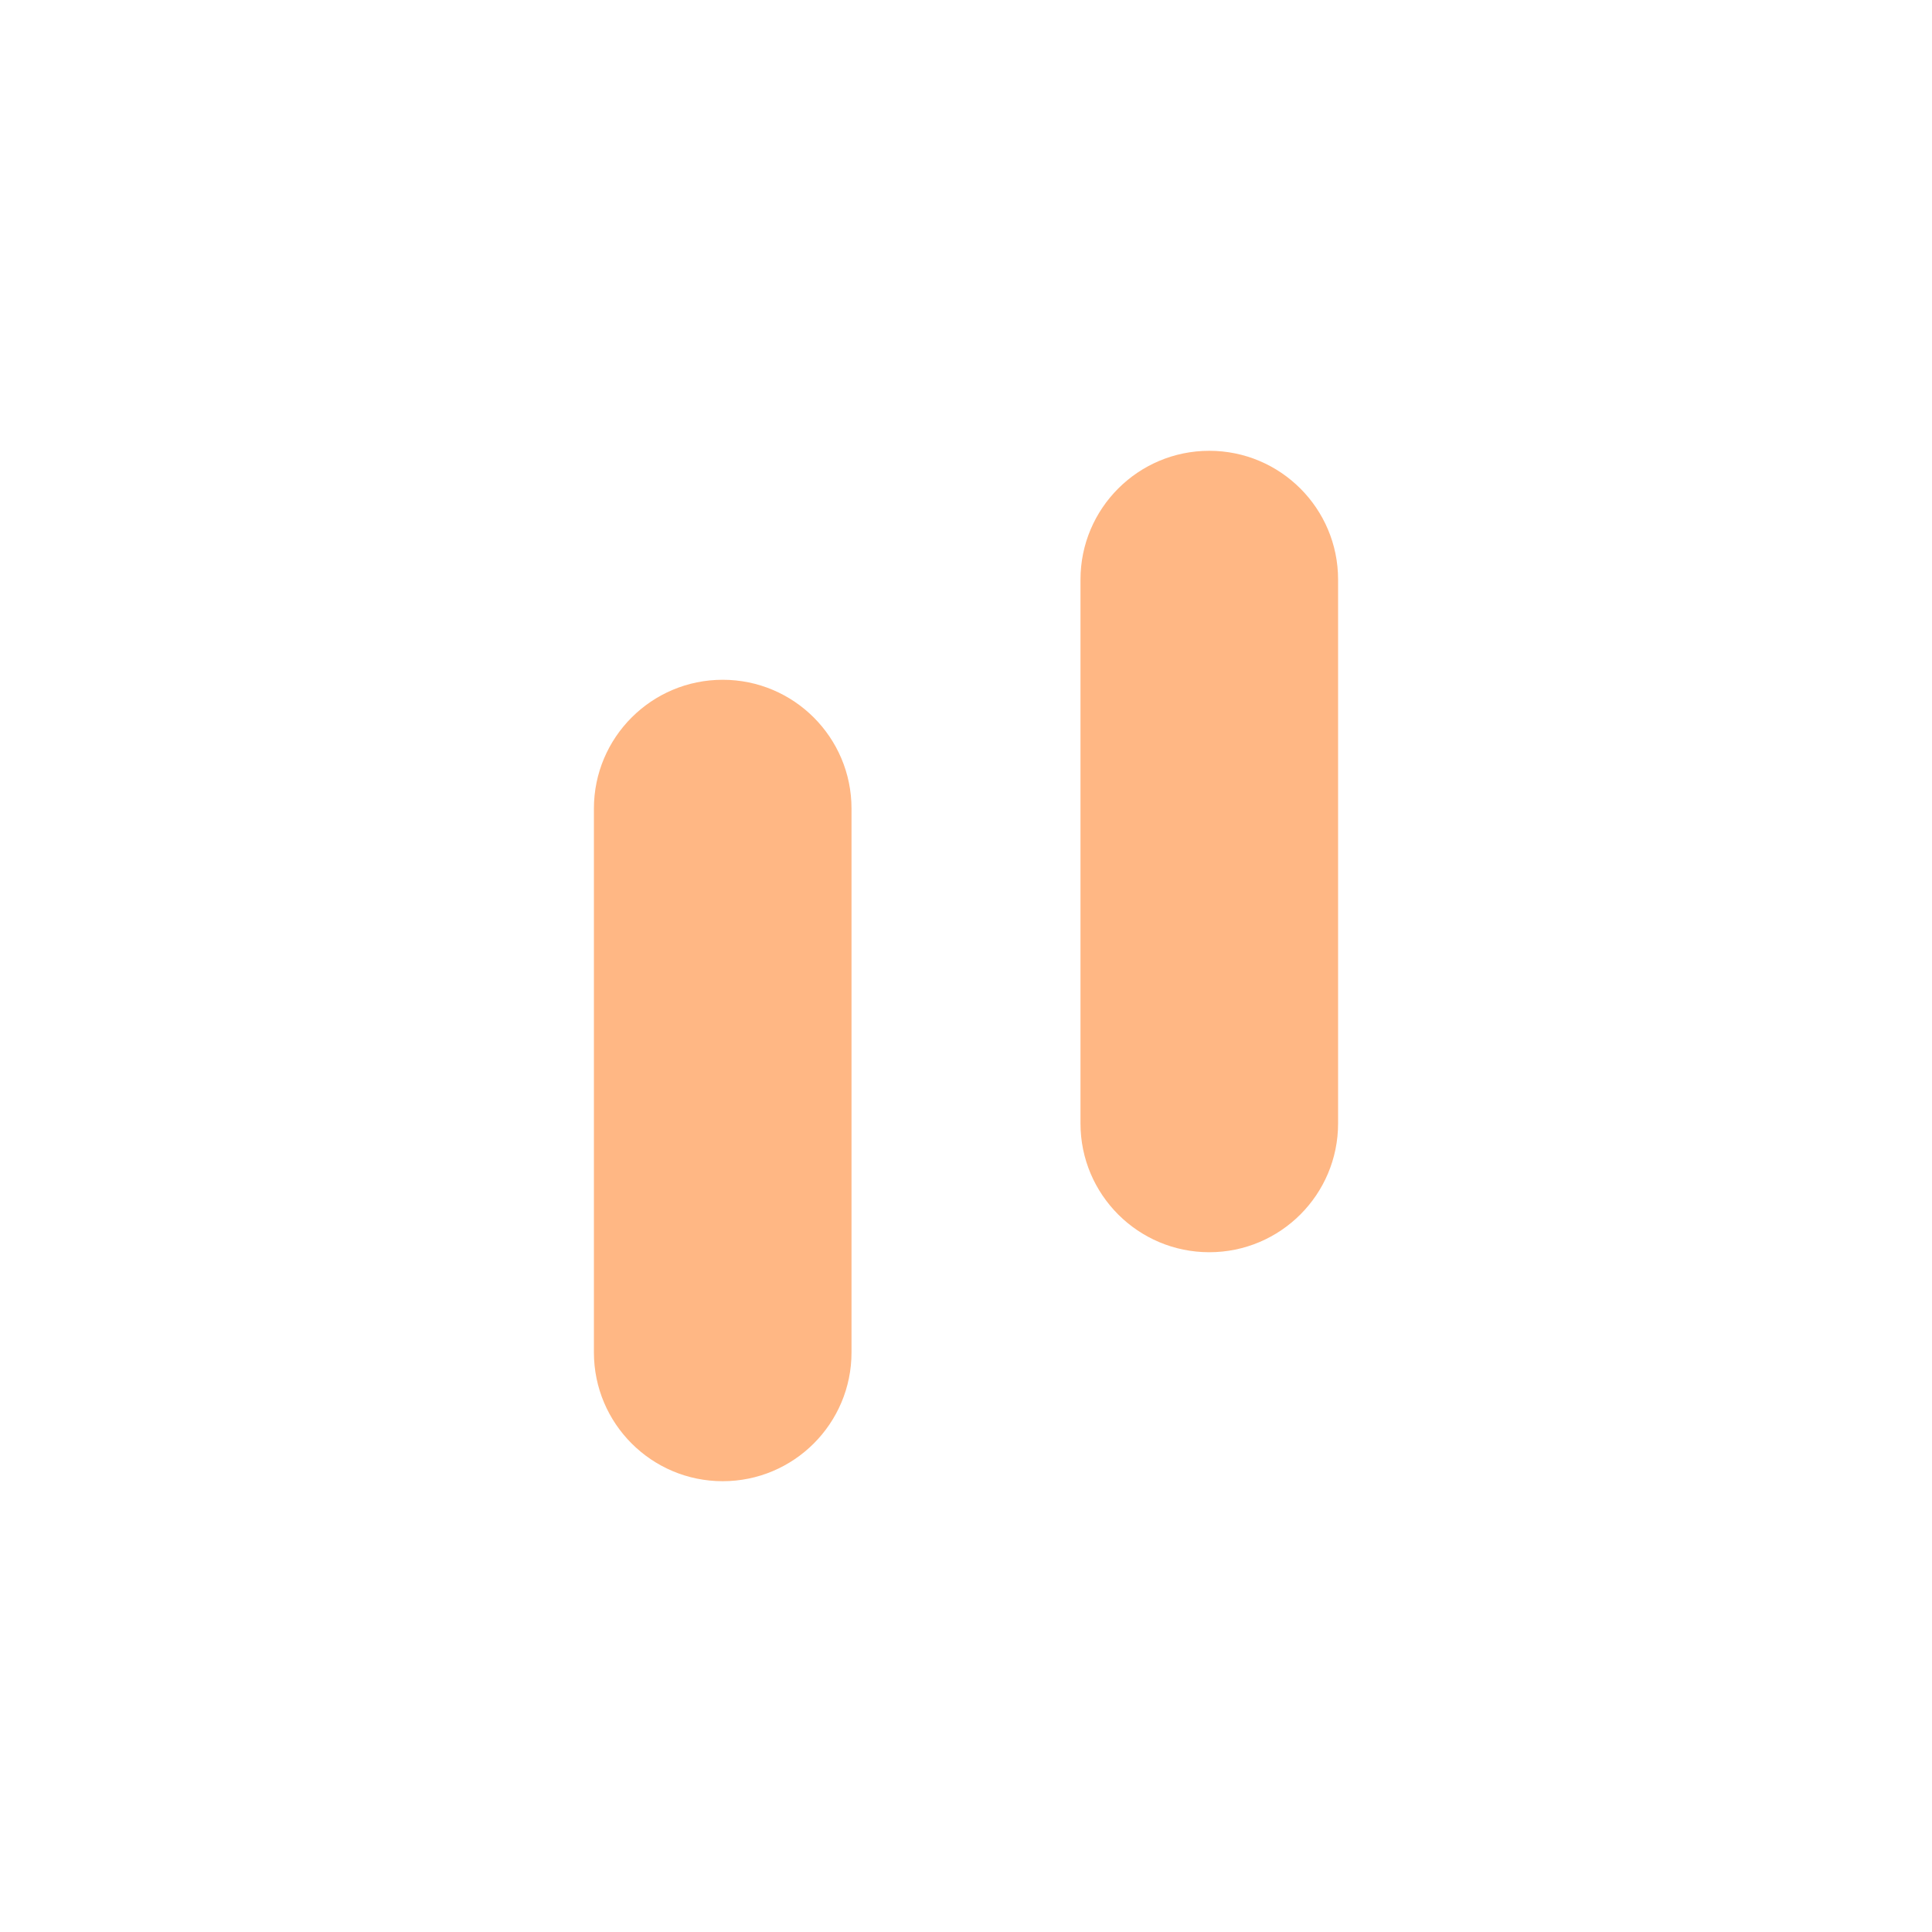
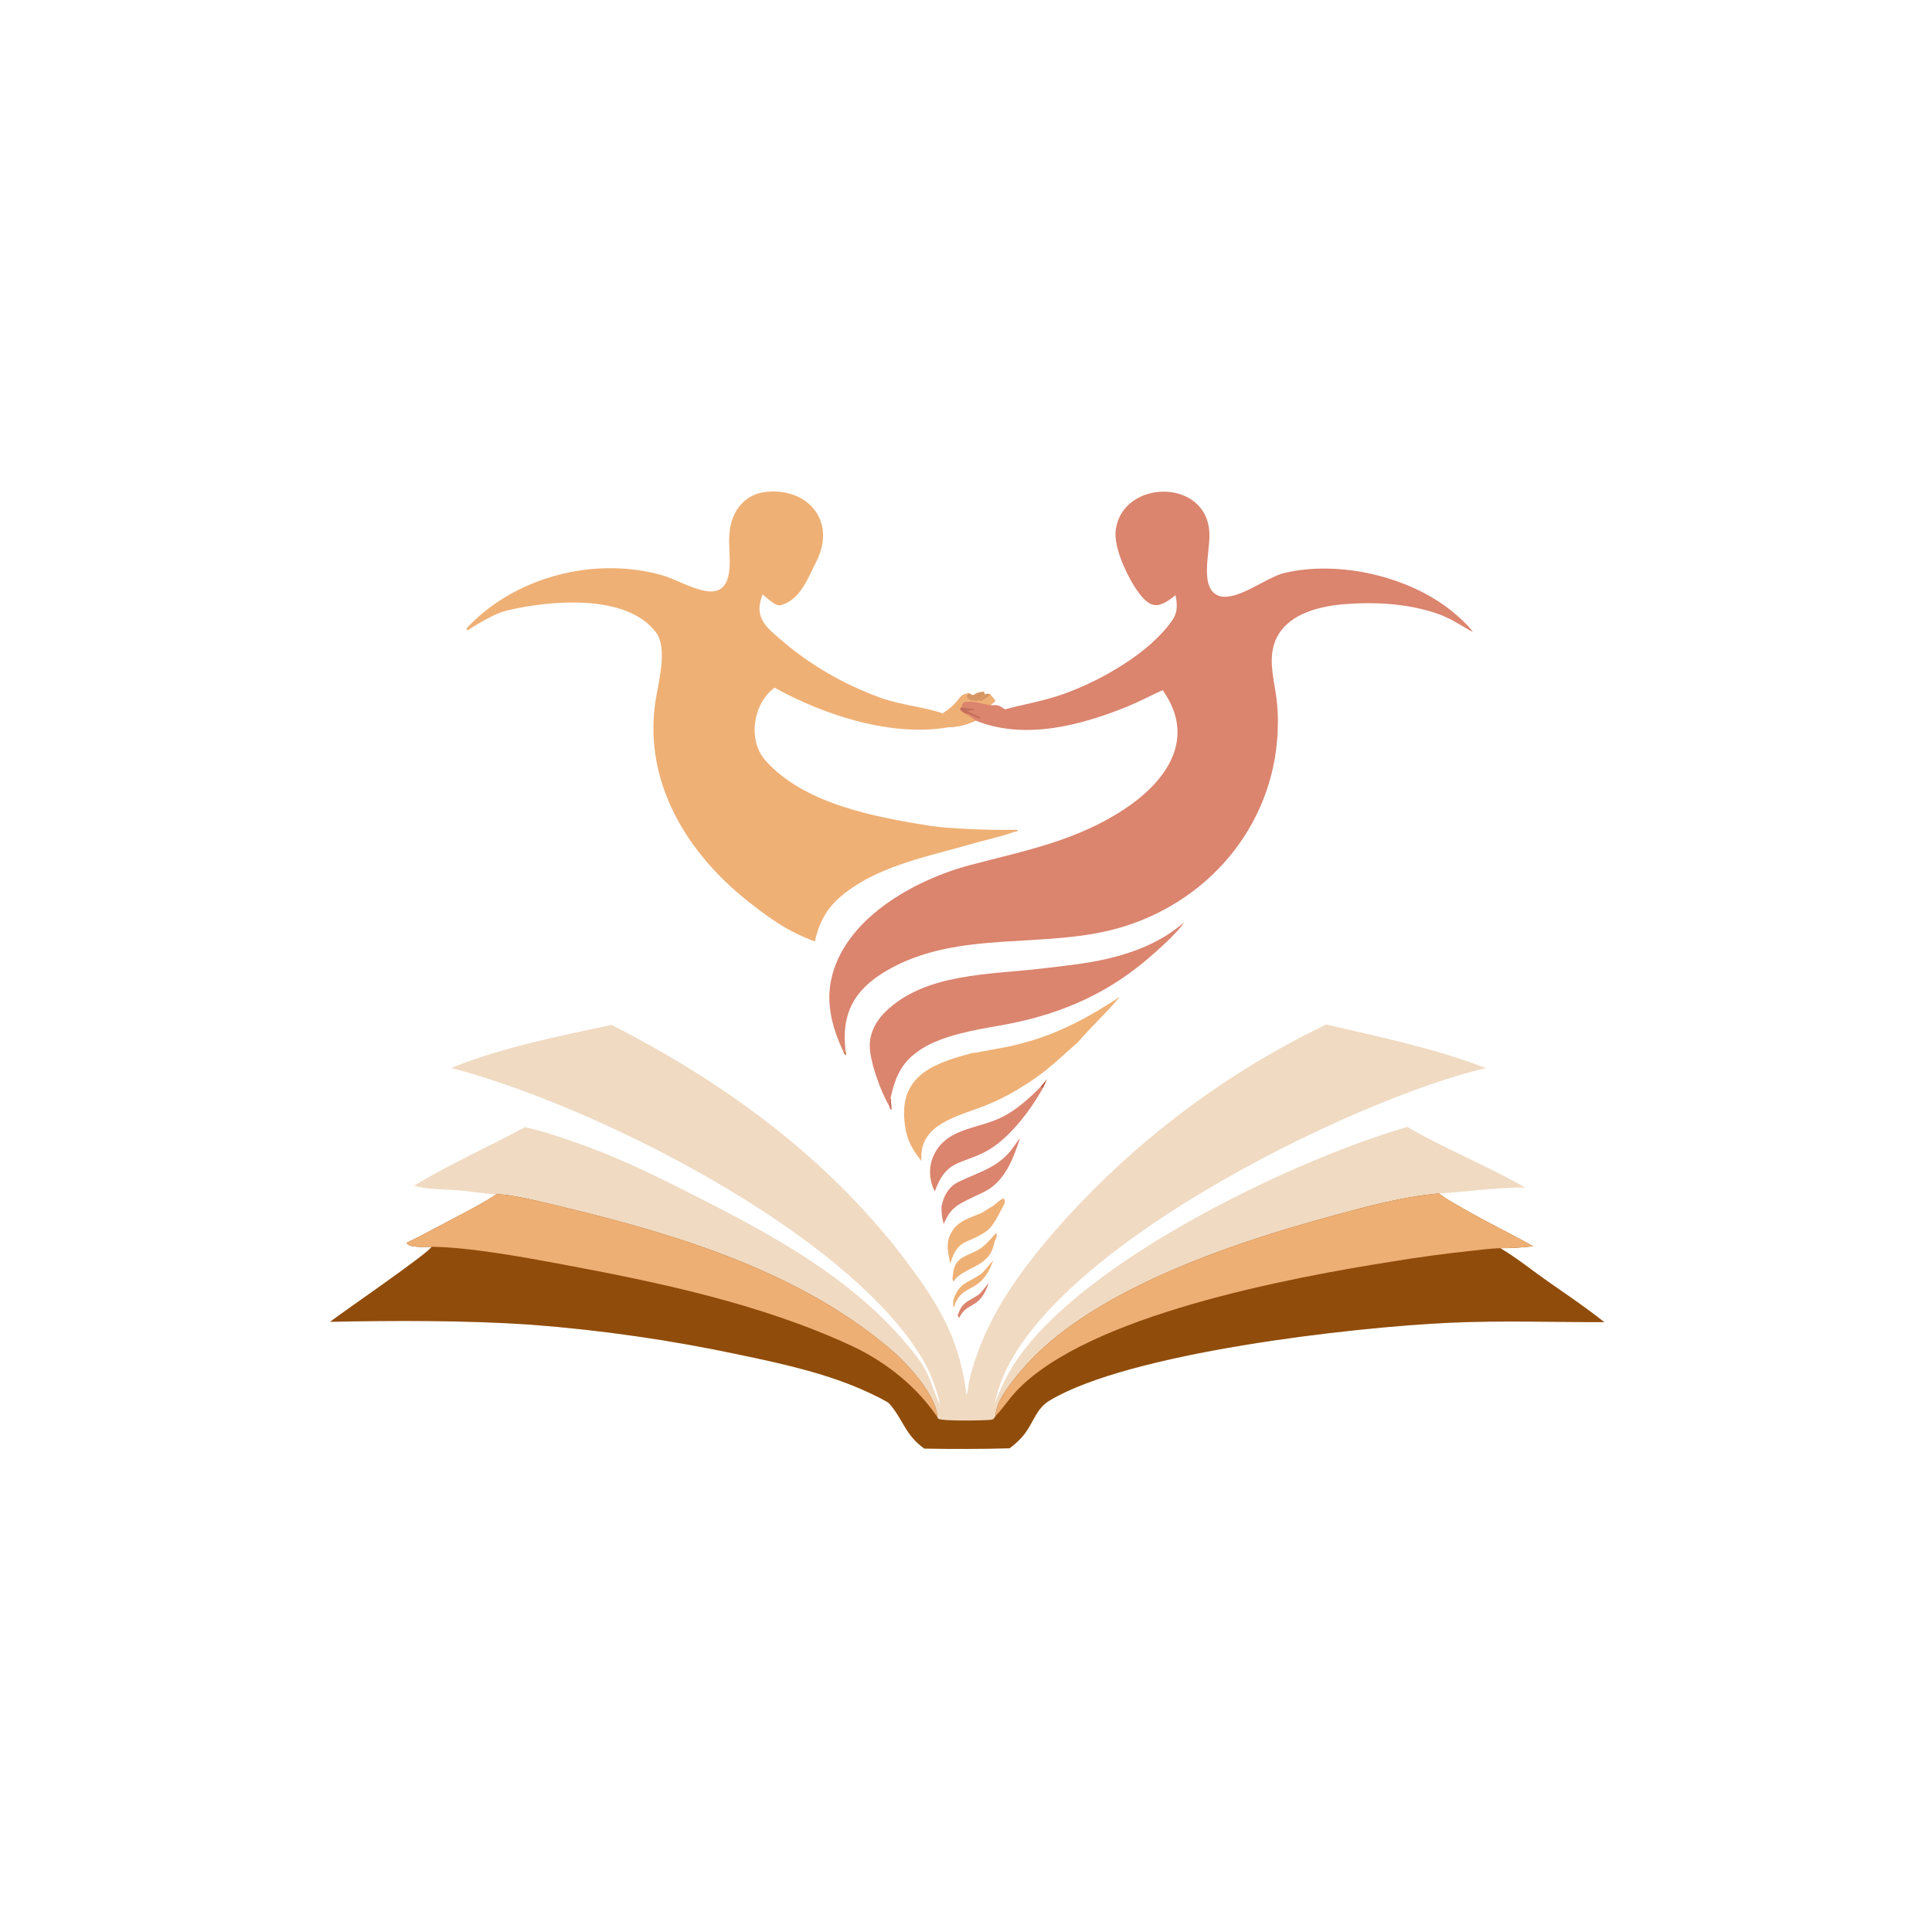
- <svg xmlns="http://www.w3.org/2000/svg" viewBox="0 0 108 108">
-   <g transform="translate(54 54) scale(0.8) translate(-64 -64)" fill="#FFB784">
-     <rect x="38" y="44" width="18" height="56" rx="9" />
-     <rect x="72" y="28" width="18" height="56" rx="9" />
+ <svg xmlns="http://www.w3.org/2000/svg" viewBox="0 0 108 108" width="108" height="108">
+   <g transform="translate(54 54) scale(0.8) translate(-54 -54) scale(0.05273438)">
+     <path fill="rgb(240,218,194)" d="M 1501.301 1101.561C 1576.354 1119.073 1640.462 1131.8 1713.106 1159.311C 1543.761 1197.459 1098.129 1411.068 1062.379 1602.941C 1067.681 1589.686 1073.302 1576.497 1080.243 1563.99C 1158.717 1422.398 1458.918 1280.179 1608.683 1237.312C 1657.655 1265.648 1716.208 1289.54 1764.971 1317.546C 1723.501 1317.491 1690.402 1323.002 1650.736 1325.433C 1660.471 1333.21 1674.43 1340.492 1685.364 1346.817C 1714.833 1363.834 1745.732 1378.552 1775.344 1395.327C 1762.804 1396.812 1744.698 1398.187 1732.026 1397.879C 1754.103 1410.958 1774.695 1427.821 1795.727 1442.484C 1821.192 1460.238 1845.425 1476.496 1869.757 1495.9C 1801.854 1495.988 1733.588 1493.623 1665.751 1496.681C 1533.993 1502.632 1239.094 1536.633 1134.396 1600.015C 1118.105 1609.882 1113.947 1626.547 1103.607 1641.265C 1097.392 1650.12 1090.385 1656.489 1081.838 1663.056C 1044.13 1664.068 1006.411 1664.189 968.692 1663.43C 943.061 1644.895 941.716 1626.47 922.744 1604.173C 919.907 1600.829 901.576 1592.271 896.32 1589.785C 843.084 1564.606 781.145 1550.966 723.543 1539.009C 632.711 1519.66 540.69 1506.405 448.091 1499.332C 363.601 1493.48 266.751 1493.689 181.44 1495.46C 198.231 1482.337 313.364 1403.577 315.779 1396.031C 309.623 1395.998 283.863 1397.945 283.025 1390.63C 300.222 1382.501 320.267 1371.622 337.233 1362.668C 357.26 1352.108 383.058 1339.029 401.686 1326.566C 392.714 1326.368 368.865 1322.969 358.339 1321.858C 338.748 1319.801 310.002 1320.571 292.532 1315.082C 338.851 1287.142 391.405 1263.525 439.425 1237.686C 460.498 1241.415 500.824 1255.473 521.237 1262.964C 574.972 1282.698 625.845 1308.504 676.734 1334.431C 781.341 1387.737 886.429 1447.005 959.065 1541.957C 976.361 1564.573 978.164 1581.205 989.24 1605.031L 989.843 1606.296C 985.52 1585.583 977.423 1563.462 966.622 1545.224C 866.7 1376.528 529.406 1207.59 341.883 1159.146C 407.461 1132.328 484.943 1116.851 554.217 1102.012C 709.71 1181.157 850.682 1285.393 954.181 1427.777C 993.365 1481.688 1016.498 1525.072 1024.627 1592.271C 1026.53 1590.434 1027.113 1578.433 1028.103 1574.22C 1045.34 1501.18 1084.907 1442.517 1132.834 1385.526C 1234.496 1266.209 1360.006 1169.475 1501.301 1101.561Z" />
+     <path fill="rgb(144,76,11)" d="M 1063.028 1620.398C 1063.721 1599.685 1084.885 1574.77 1097.447 1559.832C 1185.832 1454.771 1375.538 1391.73 1504.766 1356.387C 1552.286 1343.396 1601.533 1329.701 1650.736 1325.433C 1660.471 1333.21 1674.43 1340.492 1685.364 1346.817C 1714.833 1363.834 1745.732 1378.552 1775.344 1395.327C 1762.804 1396.812 1744.698 1398.187 1732.026 1397.879C 1754.103 1410.958 1774.695 1427.821 1795.727 1442.484C 1821.192 1460.238 1845.425 1476.496 1869.757 1495.9C 1801.854 1495.988 1733.588 1493.623 1665.751 1496.681C 1533.993 1502.632 1239.094 1536.633 1134.396 1600.015C 1118.105 1609.882 1113.947 1626.547 1103.607 1641.265C 1097.392 1650.12 1090.385 1656.489 1081.838 1663.056C 1044.13 1664.068 1006.411 1664.189 968.692 1663.43C 943.061 1644.895 941.716 1626.47 922.744 1604.173C 919.907 1600.829 901.576 1592.271 896.32 1589.785C 843.084 1564.606 781.145 1550.966 723.543 1539.009C 632.711 1519.66 540.69 1506.405 448.091 1499.332C 363.601 1493.48 266.751 1493.689 181.44 1495.46C 198.231 1482.337 313.364 1403.577 315.779 1396.031C 309.623 1395.998 283.863 1397.945 283.025 1390.63C 300.222 1382.501 320.267 1371.622 337.233 1362.668C 357.26 1352.108 383.058 1339.029 401.686 1326.566C 420.35 1325.818 471.218 1338.919 490.715 1343.583C 643.248 1380.103 808.202 1430.813 928.397 1535.742C 948.363 1553.166 985.366 1594.449 985.785 1621.234L 987.092 1623.83C 992.33 1627.295 1046.462 1626.36 1057 1625.315C 1060.773 1624.941 1061.246 1623.093 1063.028 1620.398Z" />
+     <path fill="rgb(238,175,116)" d="M 1063.028 1620.398C 1063.721 1599.685 1084.885 1574.77 1097.447 1559.832C 1185.832 1454.771 1375.538 1391.73 1504.766 1356.387C 1552.286 1343.396 1601.533 1329.701 1650.736 1325.433C 1660.471 1333.21 1674.43 1340.492 1685.364 1346.817C 1714.833 1363.834 1745.732 1378.552 1775.344 1395.327C 1762.804 1396.812 1744.698 1398.187 1732.026 1397.879C 1719.079 1398.286 1702.656 1400.409 1689.544 1401.828C 1656.951 1405.359 1624.457 1409.77 1592.095 1415.05C 1453.825 1436.731 1185.403 1486.792 1090.682 1587.299C 1080.837 1597.749 1072.961 1610.19 1063.028 1620.398Z" />
+     <path fill="rgb(238,175,116)" d="M 401.686 1326.566C 420.35 1325.818 471.218 1338.919 490.715 1343.583C 643.248 1380.103 808.202 1430.813 928.397 1535.742C 948.363 1553.166 985.366 1594.449 985.785 1621.234C 977.271 1608.892 967.706 1597.309 957.198 1586.606C 933.7 1562.681 904.032 1542.023 873.493 1527.811C 752.072 1471.315 616.306 1443.034 485.153 1418.603C 435.448 1409.352 365.477 1396.603 315.779 1396.031C 309.623 1395.998 283.863 1397.945 283.025 1390.63C 300.222 1382.501 320.267 1371.622 337.233 1362.668C 357.26 1352.108 383.058 1339.029 401.686 1326.566Z" />
+     <path fill="rgb(239,176,117)" d="M 1227.698 1064.953C 1209.031 1087.569 1188.549 1105.653 1171.939 1125.398C 1139.929 1153.195 1130.15 1164.987 1092.387 1187.669C 1078.824 1195.82 1064.645 1202.882 1049.96 1208.789C 1014.188 1223.023 960.358 1233.198 965.034 1282.434C 950.222 1264.075 944.172 1250.765 942.254 1227.346C 937.264 1166.428 985.911 1151.963 1032.14 1139.258C 1035.869 1139.412 1058.342 1134.803 1063.182 1133.978C 1128.126 1122.945 1172.995 1100.56 1227.698 1064.953Z" />
+     <path fill="rgb(219,132,110)" d="M 992.694 1337.786C 996.203 1325.158 1002.748 1315.533 1014.188 1310C 1041.732 1296.668 1068.616 1290.618 1087.283 1263.316C 1089.67 1259.829 1093.025 1255.341 1095.731 1251.755C 1086.227 1280.883 1074.556 1311.496 1045.439 1324.564C 1039.048 1327.424 1012.824 1339.7 1010.195 1343.297C 1005.652 1346.817 1002.429 1350.348 999.613 1355.441C 997.215 1359.5 996.302 1361.755 994.355 1365.946C 991.957 1355.166 991.539 1353.318 991.605 1342.516L 992.694 1337.786Z" />
+     <path fill="rgb(219,132,110)" d="M 1122.472 1184.523L 1125.827 1185.909C 1108.37 1216.819 1079.132 1256.012 1046.594 1271.687C 1013.451 1287.637 997.413 1282.236 982.583 1322.837C 967.569 1292.73 980.593 1260.005 1010.613 1246.046C 1030.699 1236.707 1052.622 1233.902 1072.323 1223.958C 1090.847 1214.608 1107.996 1199.252 1122.472 1184.523Z" />
+     <path fill="rgb(186,91,69)" d="M 1131.338 1173.798C 1129.017 1179.551 1128.621 1180.486 1125.827 1185.909L 1122.472 1184.523L 1131.338 1173.798Z" />
+     <path fill="rgb(239,176,117)" d="M 1039.213 1353.362C 1046.913 1351.272 1051.511 1346.168 1057.726 1343.253C 1063.545 1340.525 1075.799 1325.334 1075.414 1336.257L 1074.853 1339.271C 1068.649 1350.051 1061.268 1368.311 1050.73 1375.648C 1025.287 1393.369 1013.099 1384.47 1003.21 1418.339C 999.085 1399.023 996.313 1387.242 1008.82 1370.764C 1018.775 1360.666 1025.969 1359.038 1038.289 1353.758L 1039.213 1353.362Z" />
+     <path fill="rgb(239,176,117)" d="M 1063.82 1378.013C 1067.076 1381.346 1062.049 1387.033 1061.356 1391.015C 1055.537 1424.554 1019.765 1422.332 1007.423 1442.154C 1005.124 1438.634 1006.543 1435.4 1006.906 1431.561C 1009.183 1407.999 1026.871 1408.934 1042.953 1398.429C 1050.356 1393.6 1057.517 1384.47 1063.82 1378.013Z" />
+     <path fill="rgb(239,176,117)" d="M 1007.082 1466.893C 1014.705 1443.738 1025.045 1444.794 1043.547 1432.342C 1047.463 1429.702 1055.471 1418.724 1059.992 1414.148C 1044.207 1458.676 1022.559 1443.485 1009.832 1470.512L 1007.082 1466.893Z" />
+     <path fill="rgb(239,176,117)" d="M 1009.832 1470.512C 1009.513 1471.92 1008.842 1475.44 1007.698 1476.342L 1007.632 1476.595C 1006.642 1475.275 1007.06 1468.719 1007.082 1466.893L 1009.832 1470.512Z" />
+     <path fill="rgb(219,132,110)" d="M 1301.761 532.648C 1280.707 549.052 1269.916 553.156 1251.722 527.803C 1238.159 508.901 1219.426 469.92 1222.385 446.579C 1230.998 378.455 1344.144 377.004 1346.498 450.879C 1347.763 475.502 1331.505 526.997 1361.7 534.304C 1386.186 538.858 1422.563 508.693 1445.982 503.187C 1518.021 486.253 1610.289 507.448 1667.555 553.604C 1675.046 559.643 1687.641 570.774 1693.35 578.221C 1694.142 579.259 1694.901 580.325 1695.616 581.415C 1679.974 573.125 1667.159 563.701 1650.065 557.659C 1611.037 543.874 1567.785 541.339 1526.689 544.456C 1494.723 546.882 1453.781 556.05 1436.885 586.701C 1422.607 612.586 1431.803 642.045 1435.4 669.391C 1436.808 680.597 1437.424 691.888 1437.248 703.181C 1436.214 829.197 1352.79 934.104 1233.88 971.476C 1131.107 1003.771 1014.353 973.678 917.804 1030.776C 875.28 1055.922 858.458 1087.932 864.445 1136.563L 860.646 1135.65C 847.362 1107.05 838.678 1075.216 845.032 1043.822C 861.074 961.894 955.605 909.639 1030.545 889.987C 1102.617 871.084 1172.445 857.662 1236.058 814.667C 1291.784 777.01 1329.041 721.217 1284.623 658.535C 1269.63 665.082 1254.615 673.309 1239.259 679.586C 1176.537 705.212 1101.99 725.148 1036.782 698.786C 1027.696 703.352 1012.681 707.441 1002.495 707.371C 1004.079 696.737 1002.759 695.81 993.354 689.324C 1002.055 683.502 1008.028 678.864 1014.419 670.33C 1018.5 664.89 1021.657 663.435 1028.026 662.598C 1037.266 668.854 1032.019 661.383 1047.859 660.8C 1048.09 662.275 1048.31 662.83 1048.783 664.281C 1052.281 663.031 1052.237 663.187 1056.021 663.9C 1063.93 675.298 1065.536 669.954 1056.406 678.595C 1066.493 677.727 1067.109 678.295 1075.678 683.925C 1100.527 677.236 1127.312 672.766 1152.491 663.863C 1201.826 646.42 1267.1 609.649 1297.295 565.935C 1304.896 554.927 1303.818 544.695 1301.761 532.648Z" />
+     <path fill="rgb(239,176,117)" d="M 1047.859 660.8C 1048.09 662.275 1048.31 662.83 1048.783 664.281C 1052.281 663.031 1052.237 663.187 1056.021 663.9C 1063.93 675.298 1065.536 669.954 1056.406 678.595C 1052.127 677.841 1047.617 676.751 1043.371 675.726C 1038.696 674.397 1016.377 670.176 1018.764 679.962L 1018.027 681.202C 1013.165 684.159 1019.919 687.443 1022.658 689.124C 1026.948 692.085 1033.218 695.58 1036.782 698.786C 1027.696 703.352 1012.681 707.441 1002.495 707.371C 1004.079 696.737 1002.759 695.81 993.354 689.324C 1002.055 683.502 1008.028 678.864 1014.419 670.33C 1018.5 664.89 1021.657 663.435 1028.026 662.598C 1037.266 668.854 1032.019 661.383 1047.859 660.8Z" />
+     <path fill="rgb(214,150,100)" d="M 1048.783 664.281C 1052.281 663.031 1052.237 663.187 1056.021 663.9C 1051.709 669.395 1049.553 669.023 1044.306 673.135L 1040.973 671.885C 1044.108 668.39 1045.879 668.109 1048.783 664.281Z" />
+     <path fill="rgb(214,150,100)" d="M 1047.859 660.8C 1048.09 662.275 1048.31 662.83 1048.783 664.281C 1045.879 668.109 1044.108 668.39 1040.973 671.885C 1037.398 673.075 1037.299 672.847 1033.614 672.235C 1029.126 672.476 1020.843 668.086 1028.026 662.598C 1037.266 668.854 1032.019 661.383 1047.859 660.8Z" />
+     <path fill="rgb(196,110,92)" d="M 1022.658 689.124C 1019.919 687.443 1013.165 684.159 1018.027 681.202C 1018.588 681.926 1032.448 682.974 1036.32 684.174C 1035.066 684.495 1026.233 685.892 1025.991 686.149C 1026.244 687.297 1040.467 693.094 1042.711 694.345L 1042.865 695.084C 1043.151 695.107 1043.437 695.13 1043.734 695.153C 1043.734 696.07 1043.69 695.7 1042.623 695.876L 1042.502 695.948C 1034.857 695.178 1032.591 690.222 1022.658 689.124Z" />
+     <path fill="rgb(239,176,117)" d="M 823.704 991.442C 787.726 978.339 762.78 960.246 734.205 937.537C 654.074 873.858 597.175 780.789 612.214 675.089C 615.713 650.493 629.466 603.536 613.135 581.864C 573.926 529.837 471.689 539.585 415.271 553.066C 398.84 557.073 377.111 570.676 363.739 579.124L 362.209 578.148C 362.365 577.396 362.54 576.21 363.065 575.653C 427.027 507.817 531.969 481.052 621.239 506.174C 640.955 511.721 671.986 530.87 691.117 527.266C 719.138 521.99 708.77 475.08 710.28 455.302C 711.227 425.075 727.627 399.202 759.1 395.807C 814.429 389.839 852.874 434.787 825.662 488.103C 814.941 509.109 804.367 539.604 777.983 545.991C 771.535 547.552 759.308 535.63 754.564 531.544C 753.995 533.069 753.451 534.602 752.93 536.145C 743.73 563.326 760.606 576.169 779.284 592.184C 817.879 625.441 862.027 650.739 909.795 668.239C 936.771 678.123 966.953 680.308 993.354 689.324C 1002.759 695.81 1004.079 696.737 1002.495 707.371C 926.737 721.249 836.663 691.984 770.355 655.232C 741.721 676.102 734.431 724.648 758.01 751.394C 809.147 809.397 903.341 826.573 976.45 838.317C 1004.882 842.367 1059.354 844.264 1086.249 843.45L 1084.896 847.214C 1076.624 850.855 1048.497 857.374 1038.278 860.36C 986.459 875.496 924.942 887.376 879.411 916.287C 847.966 936.253 831.638 955.6 823.704 991.442Z" />
+     <path fill="rgb(219,132,110)" d="M 1313.069 966.096C 1304.555 980.124 1273.205 1007.577 1260.302 1018.291C 1203.751 1065.25 1140.699 1090.374 1068.77 1102.903C 1036.067 1108.59 994.058 1115.729 965.922 1133.329C 939.599 1149.796 930.796 1168.892 924.14 1198.548C 924.383 1200.429 925.431 1213.266 925.062 1214.3L 924.923 1214.41C 924.897 1214.322 924.869 1214.245 924.843 1214.168L 924.424 1214.179C 923.471 1212.958 923.035 1211.649 922.641 1210.175C 911.482 1191.915 894.652 1146.815 896.583 1125.255C 897.938 1110.108 905.628 1096.083 916.554 1085.281C 969.743 1032.701 1056.714 1035.649 1126.223 1027.157C 1154.339 1023.725 1183.709 1020.909 1210.802 1014.529C 1249.126 1005.509 1283.325 991.78 1313.069 966.096Z" />
+     <path fill="rgb(196,110,92)" d="M 922.641 1210.175C 923.243 1206.05 923.086 1202.596 924.14 1198.548C 924.383 1200.429 925.431 1213.266 925.062 1214.3L 924.923 1214.41C 924.897 1214.322 924.869 1214.245 924.843 1214.168L 924.424 1214.179C 923.471 1212.958 923.035 1211.649 922.641 1210.175Z" />
+     <path fill="rgb(239,176,117)" d="M 1086.249 843.45C 1087.36 843.494 1092.508 843.312 1093.091 844.357C 1092.508 845.78 1086.304 846.837 1084.896 847.214L 1086.249 843.45Z" />
+     <path fill="rgb(208,124,95)" d="M 864.445 1136.563C 865.003 1138.356 865.353 1139.808 865.118 1141.678L 864.653 1142.261C 863.252 1142.371 861.039 1136.563 860.646 1135.65L 864.445 1136.563Z" />
+     <path fill="rgb(219,132,110)" d="M 1012.912 1487.327C 1018.85 1468.34 1026.905 1469.206 1041.318 1458.995C 1044.368 1456.831 1050.607 1447.829 1054.128 1444.076C 1041.832 1480.589 1024.968 1468.133 1015.054 1490.295L 1012.912 1487.327Z" />
  </g>
</svg>
